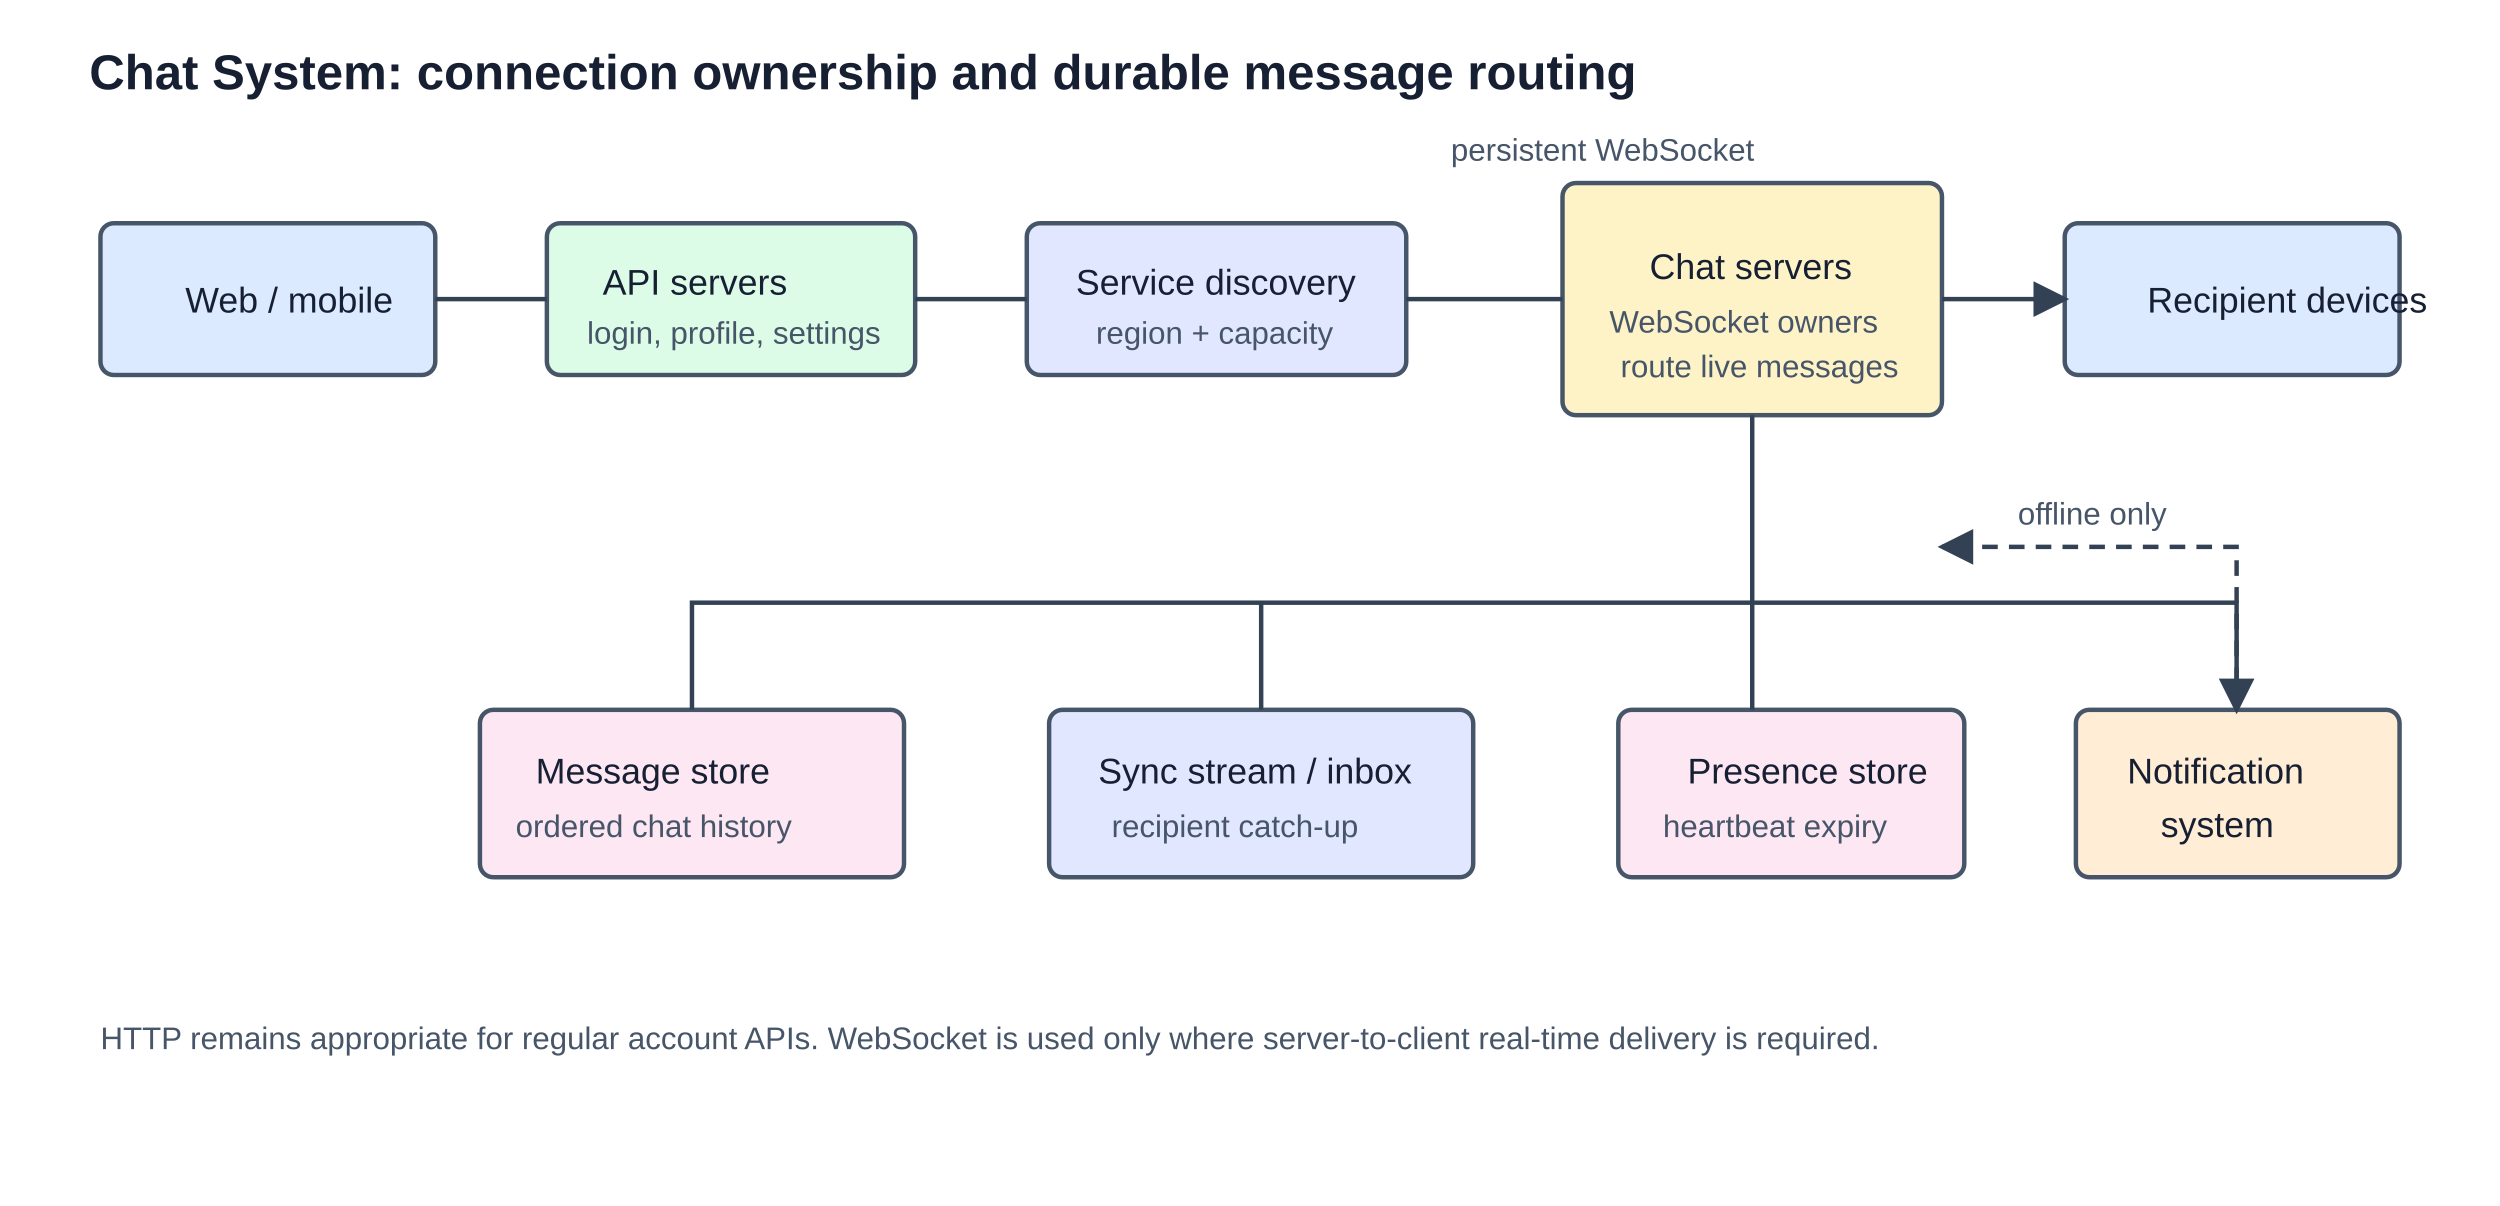
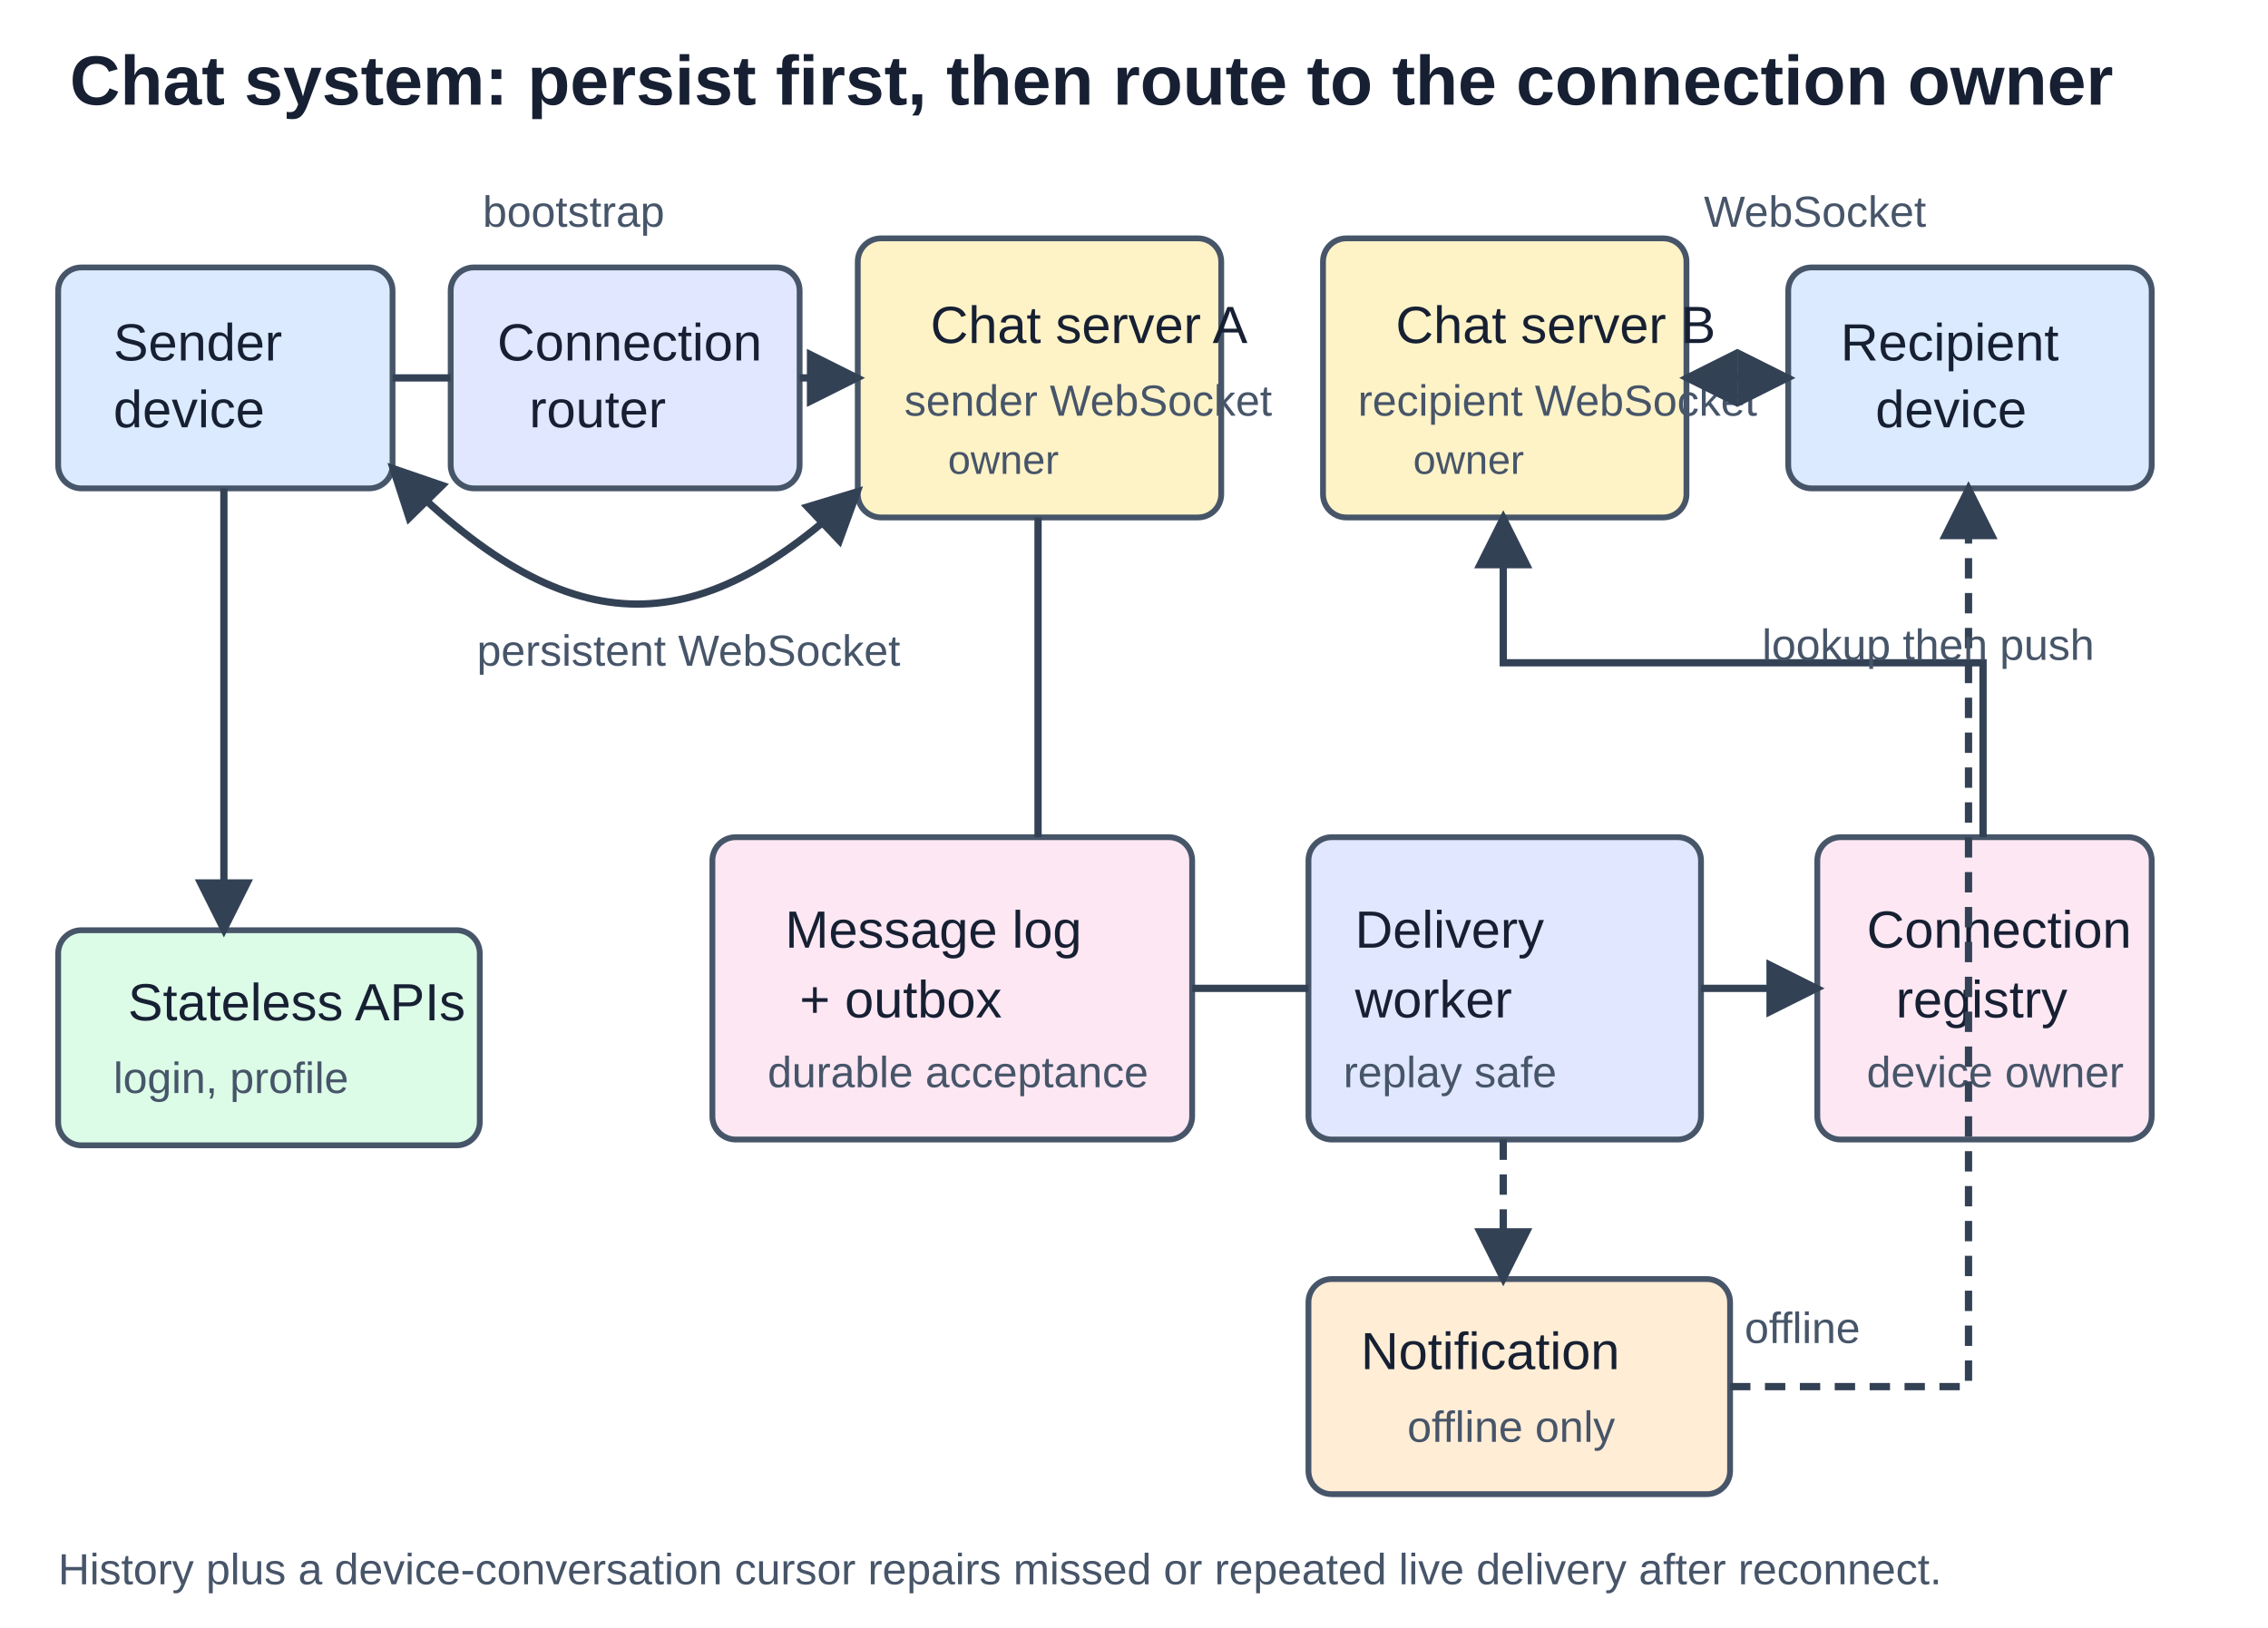
- <svg xmlns="http://www.w3.org/2000/svg" width="1120" height="540" viewBox="0 0 1120 540" role="img" aria-labelledby="title desc">
+ <svg xmlns="http://www.w3.org/2000/svg" width="780" height="560" viewBox="0 0 780 560" role="img" aria-labelledby="title desc">
  <style>
-     text { font-family: Arial, sans-serif; fill: #172033; font-size: 16px; }
-     .title { font-size: 22px; font-weight: 700; }
-     .box { stroke: #475569; stroke-width: 2; rx: 6; }
+     text { font-family: Arial, sans-serif; fill: #172033; font-size: 18px; }
+     .title { font-size: 24px; font-weight: 700; }
+     .box { stroke: #475569; stroke-width: 2; rx: 8; }
    .client { fill: #dbeafe; } .api { fill: #dcfce7; } .chat { fill: #fef3c7; }
    .data { fill: #fce7f3; } .event { fill: #e0e7ff; } .external { fill: #ffedd5; }
-     .arrow { stroke: #334155; stroke-width: 2; fill: none; marker-end: url(#arrow); }
+     .arrow { stroke: #334155; stroke-width: 2.5; fill: none; marker-end: url(#arrow); }
+     .bi { stroke: #334155; stroke-width: 2.5; fill: none; marker-start: url(#arrow-start); marker-end: url(#arrow); }
    .dash { stroke-dasharray: 7 5; }
-     .label { font-size: 14px; fill: #475569; }
+     .label { font-size: 15px; fill: #475569; }
+     .small { font-size: 14px; fill: #475569; }
  </style>
  <defs>
    <marker id="arrow" markerWidth="8" markerHeight="8" refX="7" refY="4" orient="auto">
      <path d="M0,0 L8,4 L0,8 Z" fill="#334155" />
    </marker>
+     <marker id="arrow-start" markerWidth="8" markerHeight="8" refX="1" refY="4" orient="auto">
+       <path d="M8,0 L0,4 L8,8 Z" fill="#334155" />
+     </marker>
  </defs>
-   <text x="40" y="40" class="title">Chat System: connection ownership and durable message routing</text>
-   <rect x="45" y="100" width="150" height="68" class="box client" />
-   <text x="83" y="140">Web / mobile</text>
-   <rect x="245" y="100" width="165" height="68" class="box api" />
-   <text x="270" y="132">API servers</text>
-   <text x="263" y="154" class="label">login, profile, settings</text>
-   <rect x="460" y="100" width="170" height="68" class="box event" />
-   <text x="482" y="132">Service discovery</text>
-   <text x="491" y="154" class="label">region + capacity</text>
-   <rect x="700" y="82" width="170" height="104" class="box chat" />
-   <text x="739" y="125">Chat servers</text>
-   <text x="721" y="149" class="label">WebSocket owners</text>
-   <text x="726" y="169" class="label">route live messages</text>
-   <rect x="925" y="100" width="150" height="68" class="box client" />
-   <text x="962" y="140">Recipient devices</text>
-   <path d="M195 134 H245 M410 134 H460 M630 134 H700 M870 134 H925" class="arrow" />
-   <text x="650" y="72" class="label">persistent WebSocket</text>
-   <rect x="215" y="318" width="190" height="75" class="box data" />
-   <text x="240" y="351">Message store</text>
-   <text x="231" y="375" class="label">ordered chat history</text>
-   <rect x="470" y="318" width="190" height="75" class="box event" />
-   <text x="492" y="351">Sync stream / inbox</text>
-   <text x="498" y="375" class="label">recipient catch-up</text>
-   <rect x="725" y="318" width="155" height="75" class="box data" />
-   <text x="756" y="351">Presence store</text>
-   <text x="745" y="375" class="label">heartbeat expiry</text>
-   <rect x="930" y="318" width="145" height="75" class="box external" />
-   <text x="953" y="351">Notification</text>
-   <text x="968" y="375">system</text>
-   <path d="M785 186 V270 H310 V318 M785 186 V270 H565 V318 M785 186 V318 M785 186 V270 H1002 V318" class="arrow" />
-   <path d="M1002 318 V245 H870" class="arrow dash" />
-   <text x="904" y="235" class="label">offline only</text>
-   <text x="45" y="470" class="label">HTTP remains appropriate for regular account APIs. WebSocket is used only where server-to-client real-time delivery is required.</text>
+   <text x="24" y="36" class="title">Chat system: persist first, then route to the connection owner</text>
+   <rect x="20" y="92" width="115" height="76" class="box client" />
+   <text x="39" y="124">Sender</text>
+   <text x="39" y="147">device</text>
+   <rect x="155" y="92" width="120" height="76" class="box event" />
+   <text x="171" y="124">Connection</text>
+   <text x="182" y="147">router</text>
+   <rect x="295" y="82" width="125" height="96" class="box chat" />
+   <text x="320" y="118">Chat server A</text>
+   <text x="311" y="143" class="label">sender WebSocket</text>
+   <text x="326" y="163" class="small">owner</text>
+   <rect x="455" y="82" width="125" height="96" class="box chat" />
+   <text x="480" y="118">Chat server B</text>
+   <text x="467" y="143" class="label">recipient WebSocket</text>
+   <text x="486" y="163" class="small">owner</text>
+   <rect x="615" y="92" width="125" height="76" class="box client" />
+   <text x="633" y="124">Recipient</text>
+   <text x="645" y="147">device</text>
+   <path d="M135 130 H155 M275 130 H295" class="arrow" />
+   <text x="166" y="78" class="label">bootstrap</text>
+   <path d="M135 161 C195 222, 239 222, 295 169" class="bi" />
+   <text x="164" y="229" class="label">persistent WebSocket</text>
+   <path d="M580 130 H615" class="bi" />
+   <text x="586" y="78" class="label">WebSocket</text>
+   <rect x="20" y="320" width="145" height="74" class="box api" />
+   <text x="44" y="351">Stateless APIs</text>
+   <text x="39" y="376" class="label">login, profile</text>
+   <rect x="245" y="288" width="165" height="104" class="box data" />
+   <text x="270" y="326">Message log</text>
+   <text x="275" y="350">+ outbox</text>
+   <text x="264" y="374" class="label">durable acceptance</text>
+   <rect x="450" y="288" width="135" height="104" class="box event" />
+   <text x="466" y="326">Delivery</text>
+   <text x="466" y="350">worker</text>
+   <text x="462" y="374" class="label">replay safe</text>
+   <rect x="625" y="288" width="115" height="104" class="box data" />
+   <text x="642" y="326">Connection</text>
+   <text x="652" y="350">registry</text>
+   <text x="642" y="374" class="label">device owner</text>
+   <rect x="450" y="440" width="145" height="74" class="box external" />
+   <text x="468" y="471">Notification</text>
+   <text x="484" y="496" class="label">offline only</text>
+   <path d="M77 168 V320" class="arrow" />
+   <path d="M357 178 V288 M410 340 H450 M585 340 H625" class="arrow" />
+   <path d="M682 288 V228 H517 V178" class="arrow" />
+   <path d="M517 392 V440" class="arrow dash" />
+   <path d="M595 477 H677 V168" class="arrow dash" />
+   <text x="606" y="227" class="label">lookup then push</text>
+   <text x="600" y="462" class="label">offline</text>
+   <text x="20" y="545" class="label">History plus a device-conversation cursor repairs missed or repeated live delivery after reconnect.</text>
</svg>
